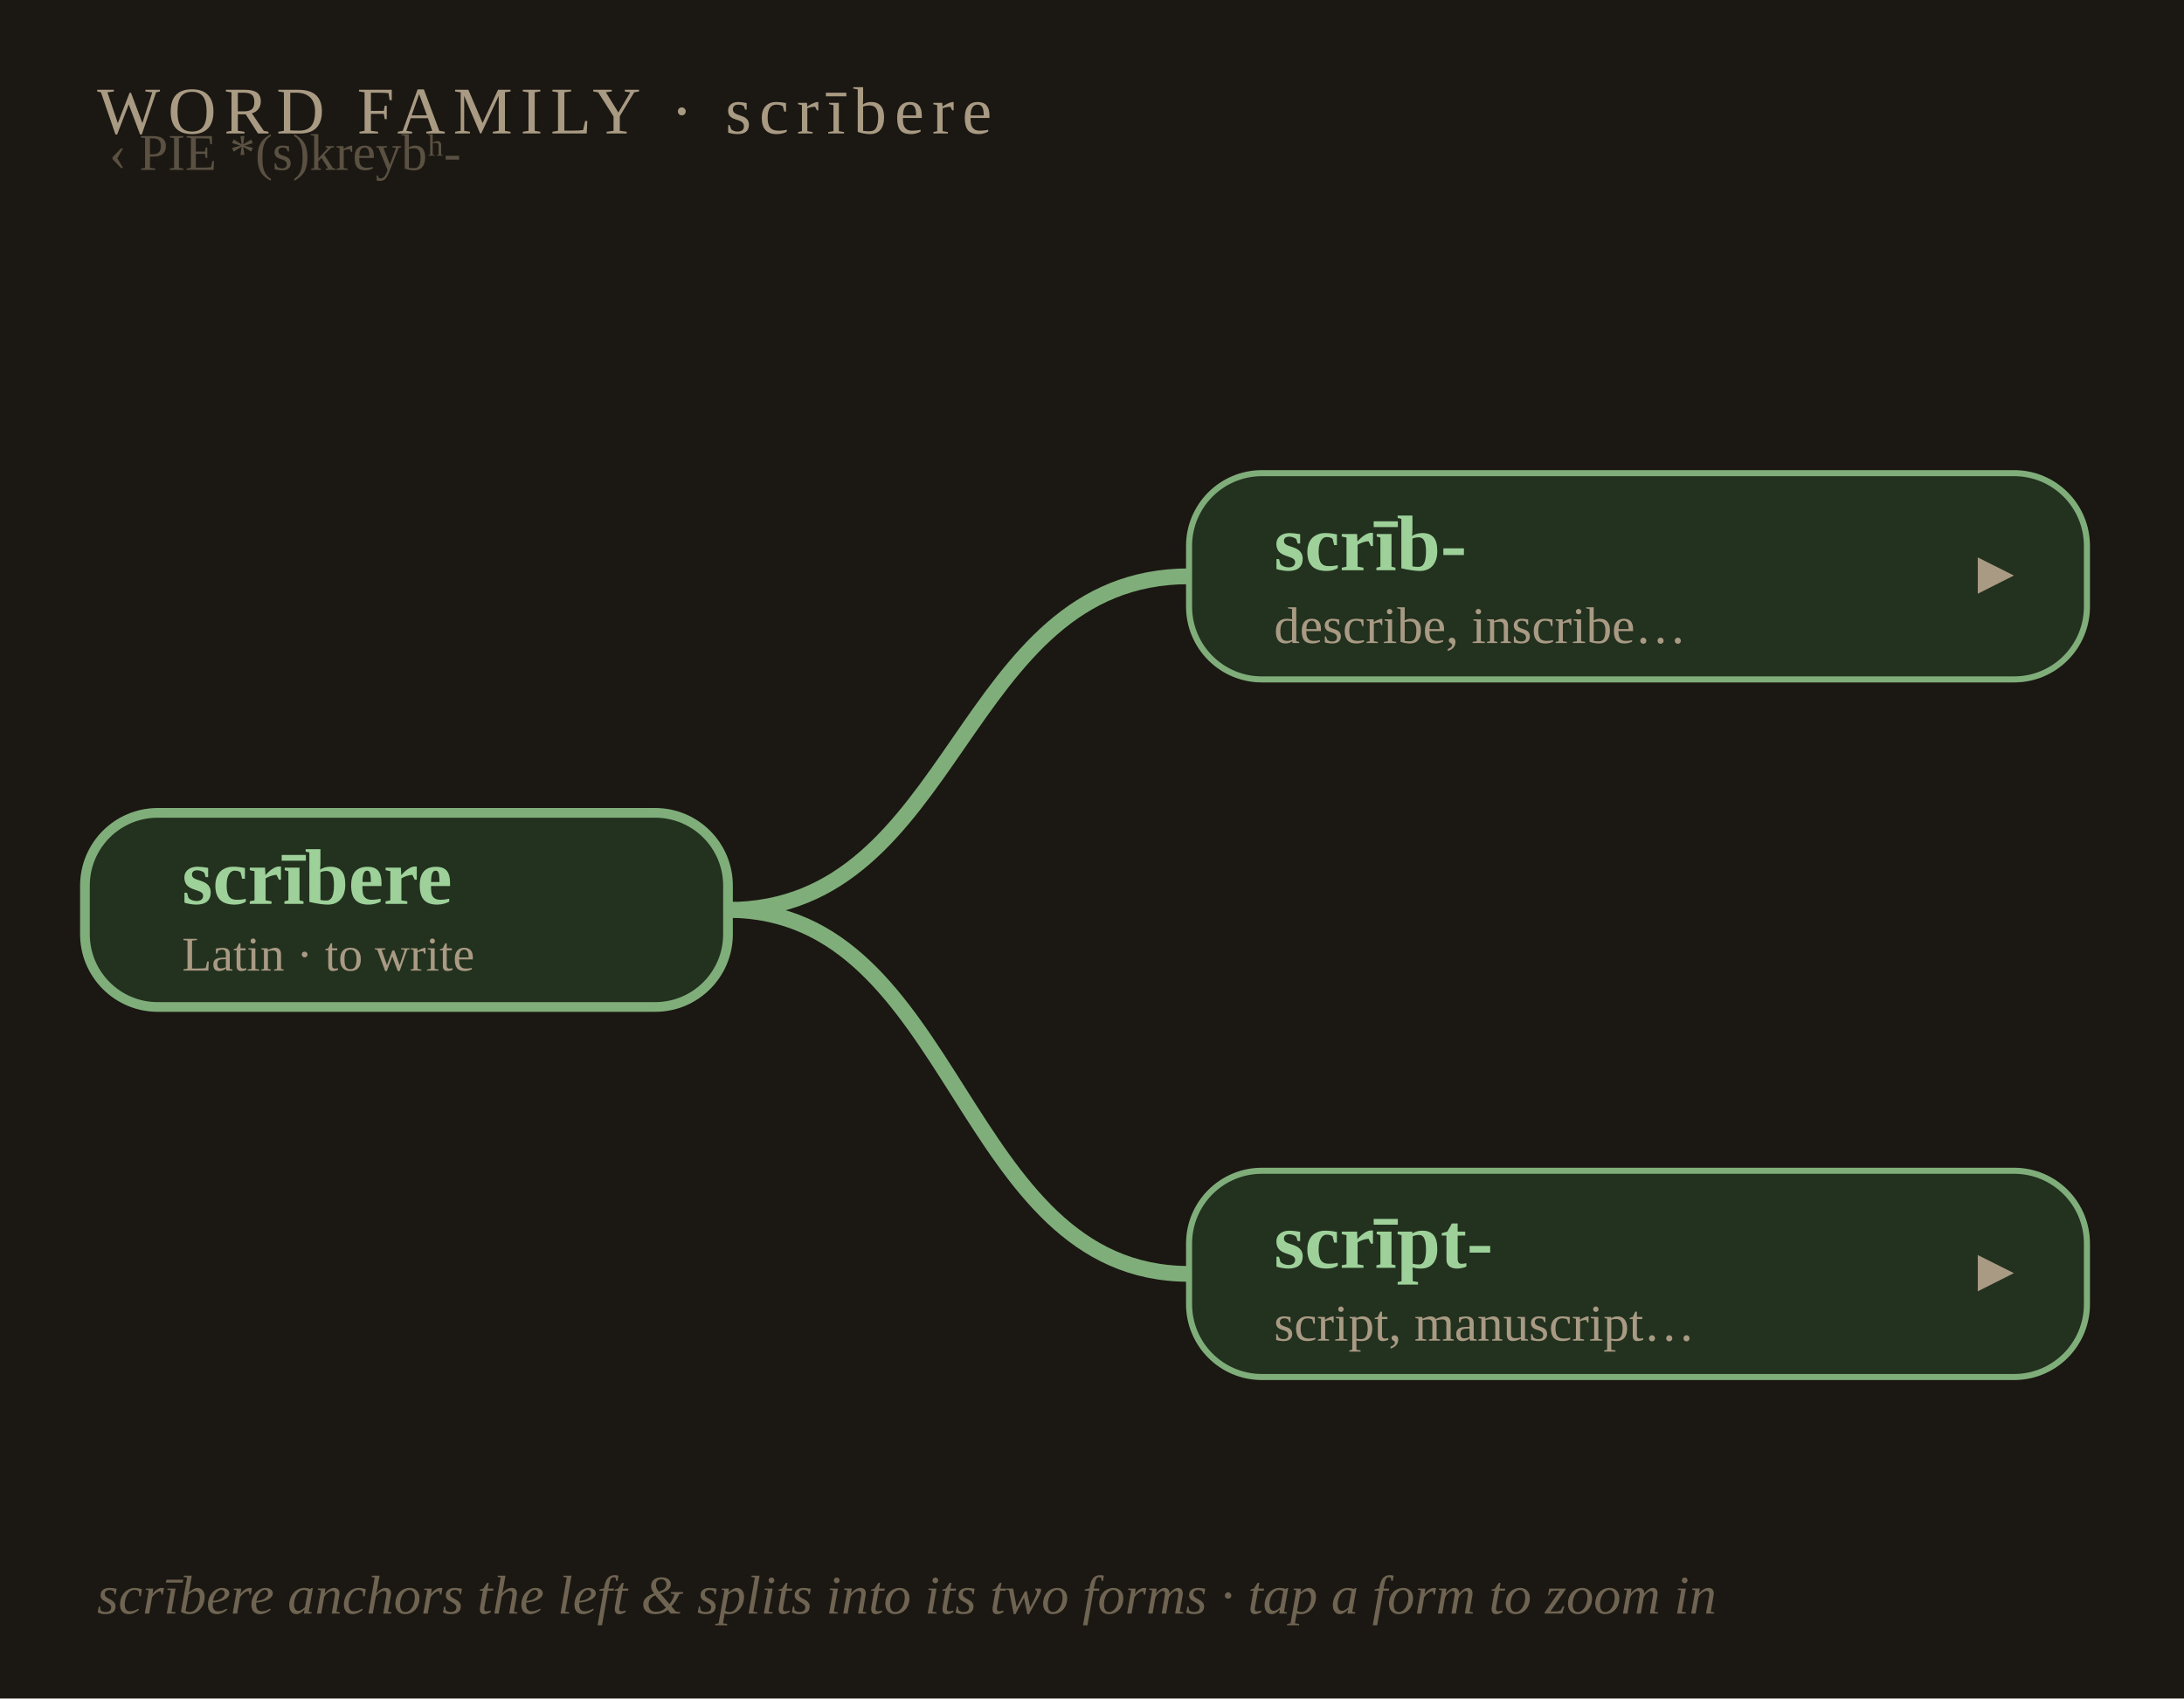
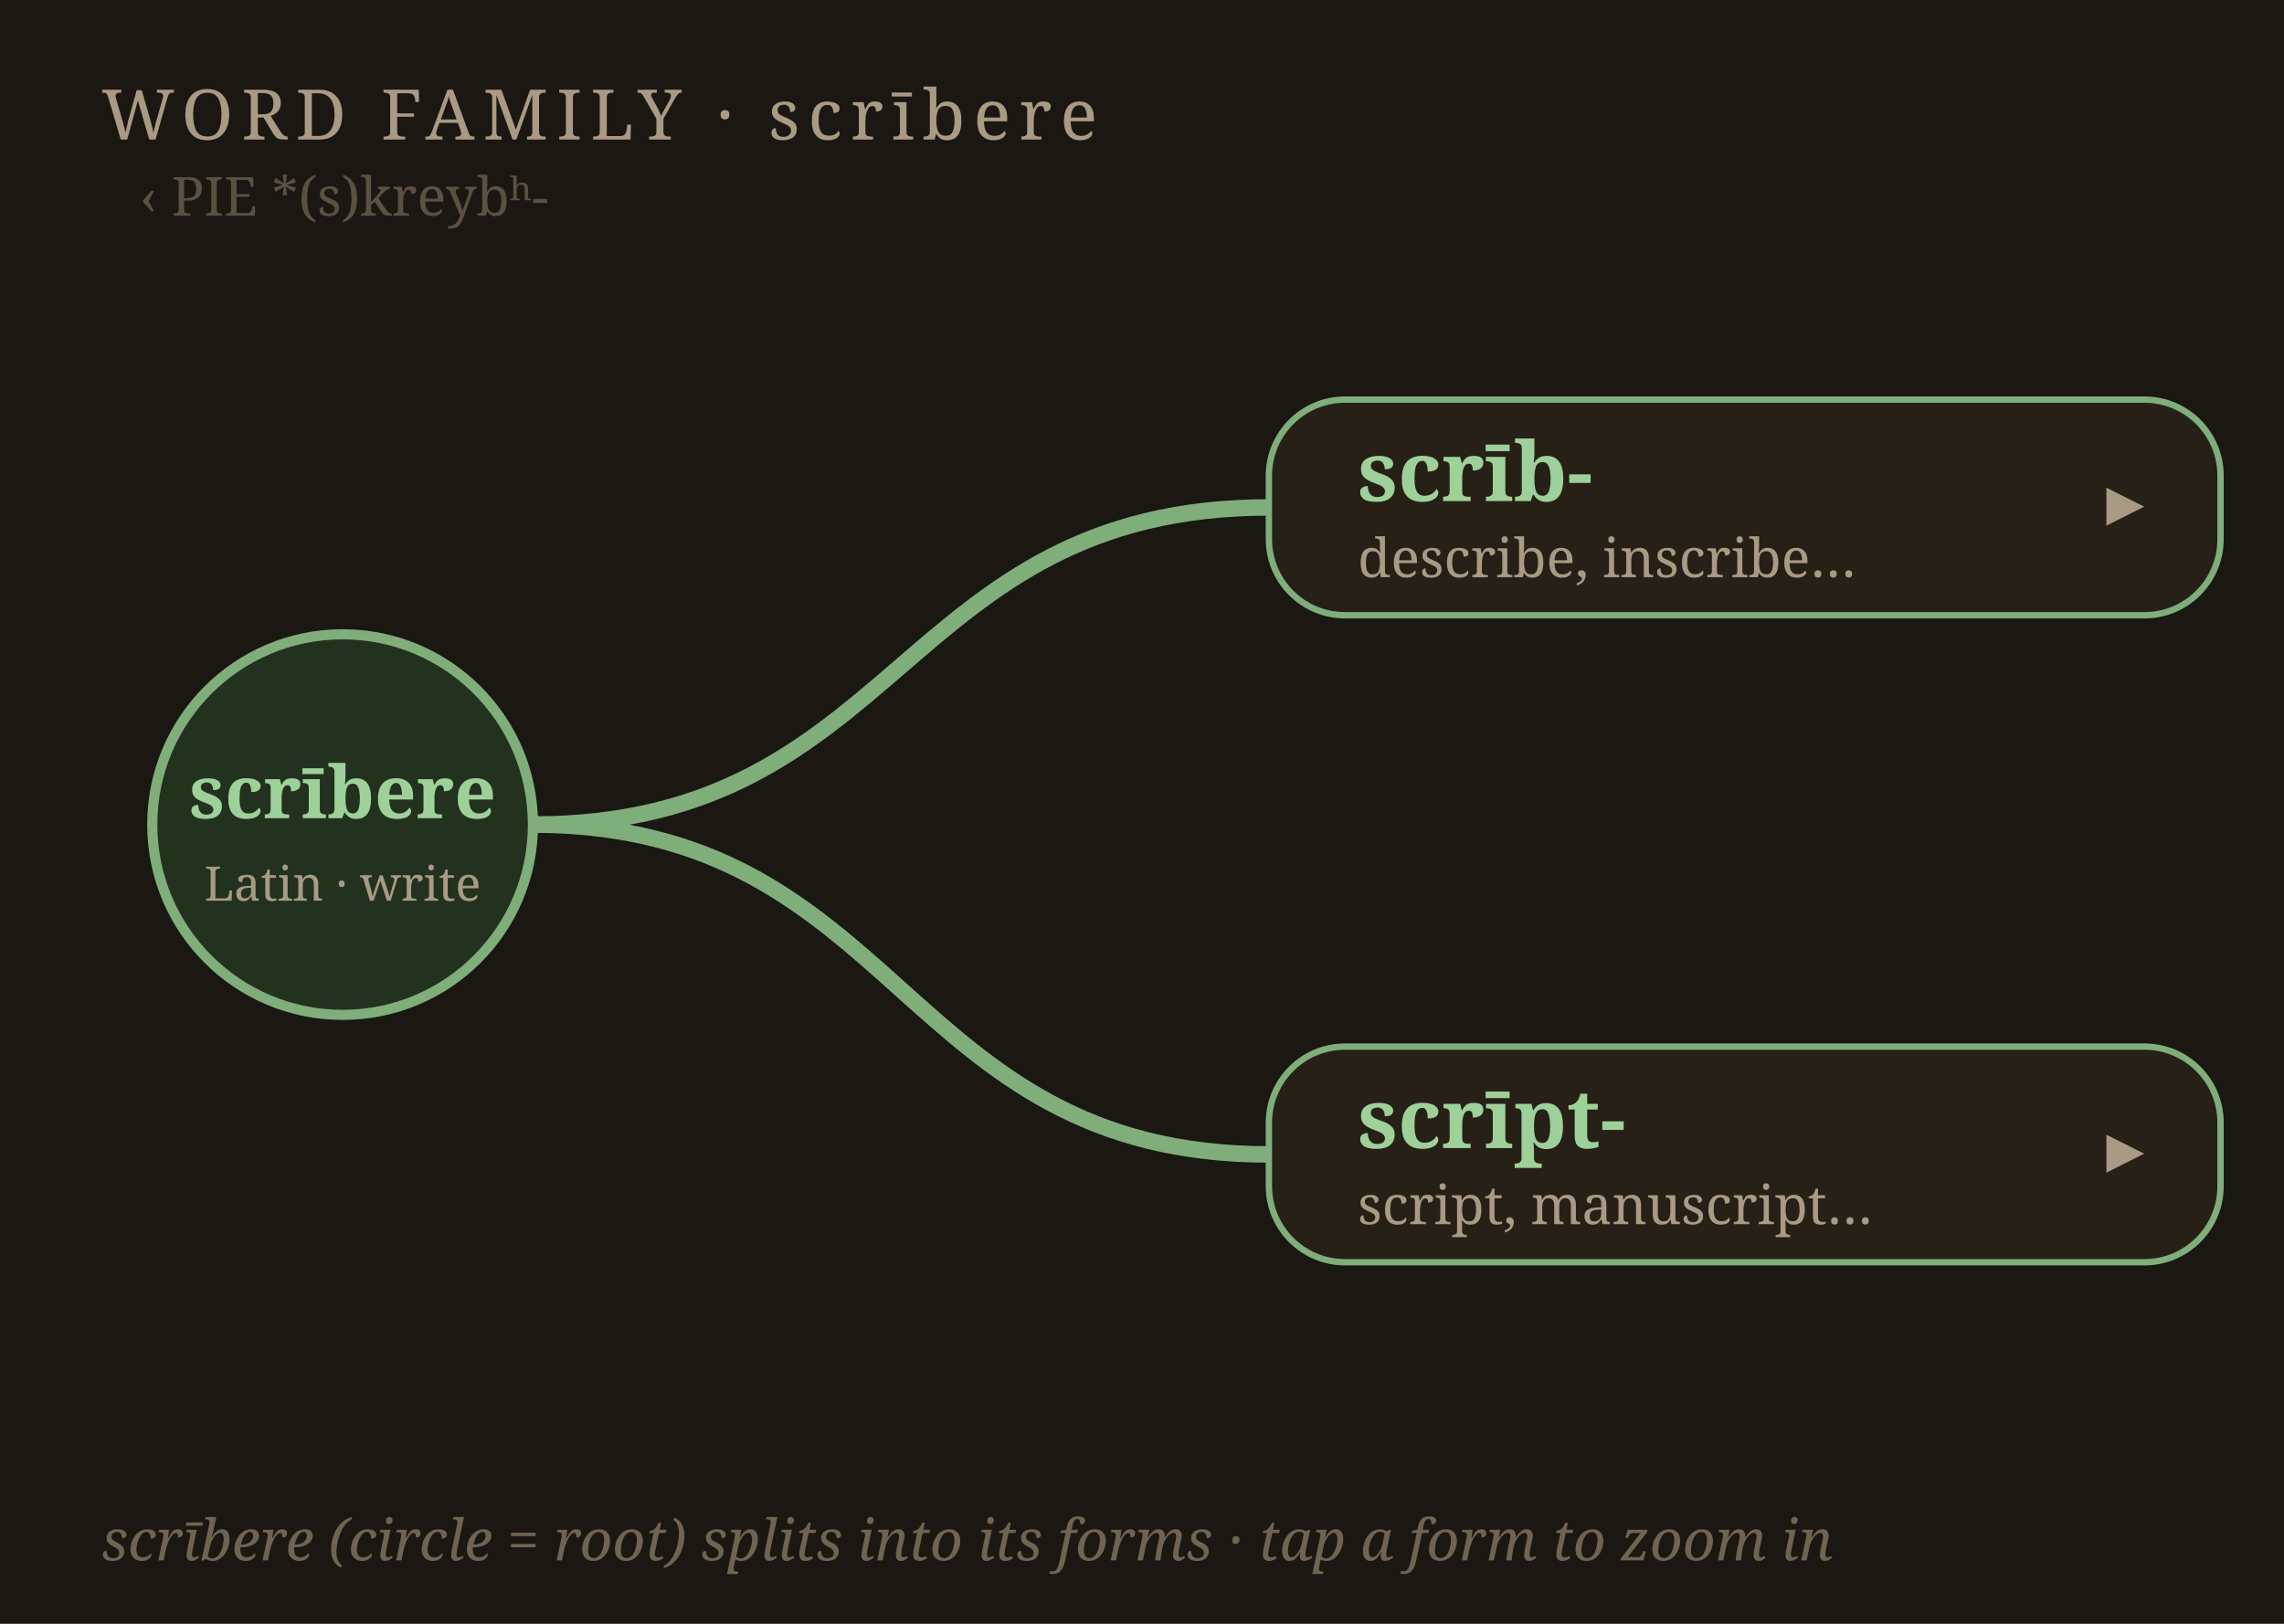
- <svg xmlns="http://www.w3.org/2000/svg" viewBox="0 0 360 280" font-family="Georgia,'Times New Roman',serif">
-   <rect width="360" height="280" fill="#1b1712" />
+ <svg xmlns="http://www.w3.org/2000/svg" viewBox="0 0 360 256" font-family="Georgia,serif">
+   <rect width="360" height="256" fill="#1b1712" />
  <text x="16" y="22" font-size="11" letter-spacing="1.3" fill="#a99a83">WORD FAMILY · scrībere</text>
-   <text x="18" y="28" font-size="8.5" fill="#5a5142">‹ PIE *(s)kreybʰ-</text>
-   <path d="M120 150 C158 150 158 95 196 95" fill="none" stroke="#7fae7a" stroke-width="2.6" stroke-linecap="round" />
-   <path d="M120 150 C158 150 158 210 196 210" fill="none" stroke="#7fae7a" stroke-width="2.6" stroke-linecap="round" />
-   <rect x="14" y="134" width="106" height="32" rx="12" fill="#23311f" stroke="#7fae7a" stroke-width="1.6" />
-   <text x="30" y="149" font-size="13" font-weight="700" fill="#9ed19a">scrībere</text>
-   <text x="30" y="160" font-size="8" fill="#a99a83">Latin · to write</text>
-   <rect x="196" y="78" width="148" height="34" rx="12" fill="#23311f" stroke="#7fae7a" />
-   <text x="210" y="94" font-size="13" font-weight="700" fill="#9ed19a">scrīb-</text>
-   <text x="210" y="106" font-size="8.5" fill="#a99a83">describe, inscribe…</text>
-   <text x="332" y="98" text-anchor="end" font-size="12" fill="#a99a83">▸</text>
-   <rect x="196" y="193" width="148" height="34" rx="12" fill="#23311f" stroke="#7fae7a" />
-   <text x="210" y="209" font-size="13" font-weight="700" fill="#9ed19a">scrīpt-</text>
-   <text x="210" y="221" font-size="8.5" fill="#a99a83">script, manuscript…</text>
-   <text x="332" y="213" text-anchor="end" font-size="12" fill="#a99a83">▸</text>
-   <text x="16" y="266" font-size="9" font-style="italic" fill="#6f6452">scrībere anchors the left &amp; splits into its two forms · tap a form to zoom in</text>
+   <text x="22" y="34" font-size="8.5" fill="#5a5142">‹ PIE *(s)kreybʰ-</text>
+   <path d="M84 130 C142 130 142 80 200 80" fill="none" stroke="#7fae7a" stroke-width="2.6" stroke-linecap="round" />
+   <path d="M84 130 C142 130 142 182 200 182" fill="none" stroke="#7fae7a" stroke-width="2.6" stroke-linecap="round" />
+   <rect x="200" y="63" width="150" height="34" rx="12" fill="#262017" stroke="#7fae7a" stroke-width="1" />
+   <text x="214" y="79" font-size="13" font-weight="700" fill="#9ed19a">scrīb-</text>
+   <text x="214" y="91" font-size="8.5" fill="#a99a83">describe, inscribe…</text>
+   <text x="338" y="83" text-anchor="end" font-size="12" fill="#a99a83">▸</text>
+   <rect x="200" y="165" width="150" height="34" rx="12" fill="#262017" stroke="#7fae7a" stroke-width="1" />
+   <text x="214" y="181" font-size="13" font-weight="700" fill="#9ed19a">scrīpt-</text>
+   <text x="214" y="193" font-size="8.5" fill="#a99a83">script, manuscript…</text>
+   <text x="338" y="185" text-anchor="end" font-size="12" fill="#a99a83">▸</text>
+   <circle cx="54" cy="130" r="30" fill="#23311f" stroke="#7fae7a" stroke-width="1.6" />
+   <text x="54" y="129" text-anchor="middle" font-size="11.5" font-weight="700" fill="#9ed19a">scrībere</text>
+   <text x="54" y="142" text-anchor="middle" font-size="7.5" fill="#a99a83">Latin · write</text>
+   <text x="16" y="246" font-size="9" font-style="italic" fill="#6f6452">scrībere (circle = root) splits into its forms · tap a form to zoom in</text>
</svg>
